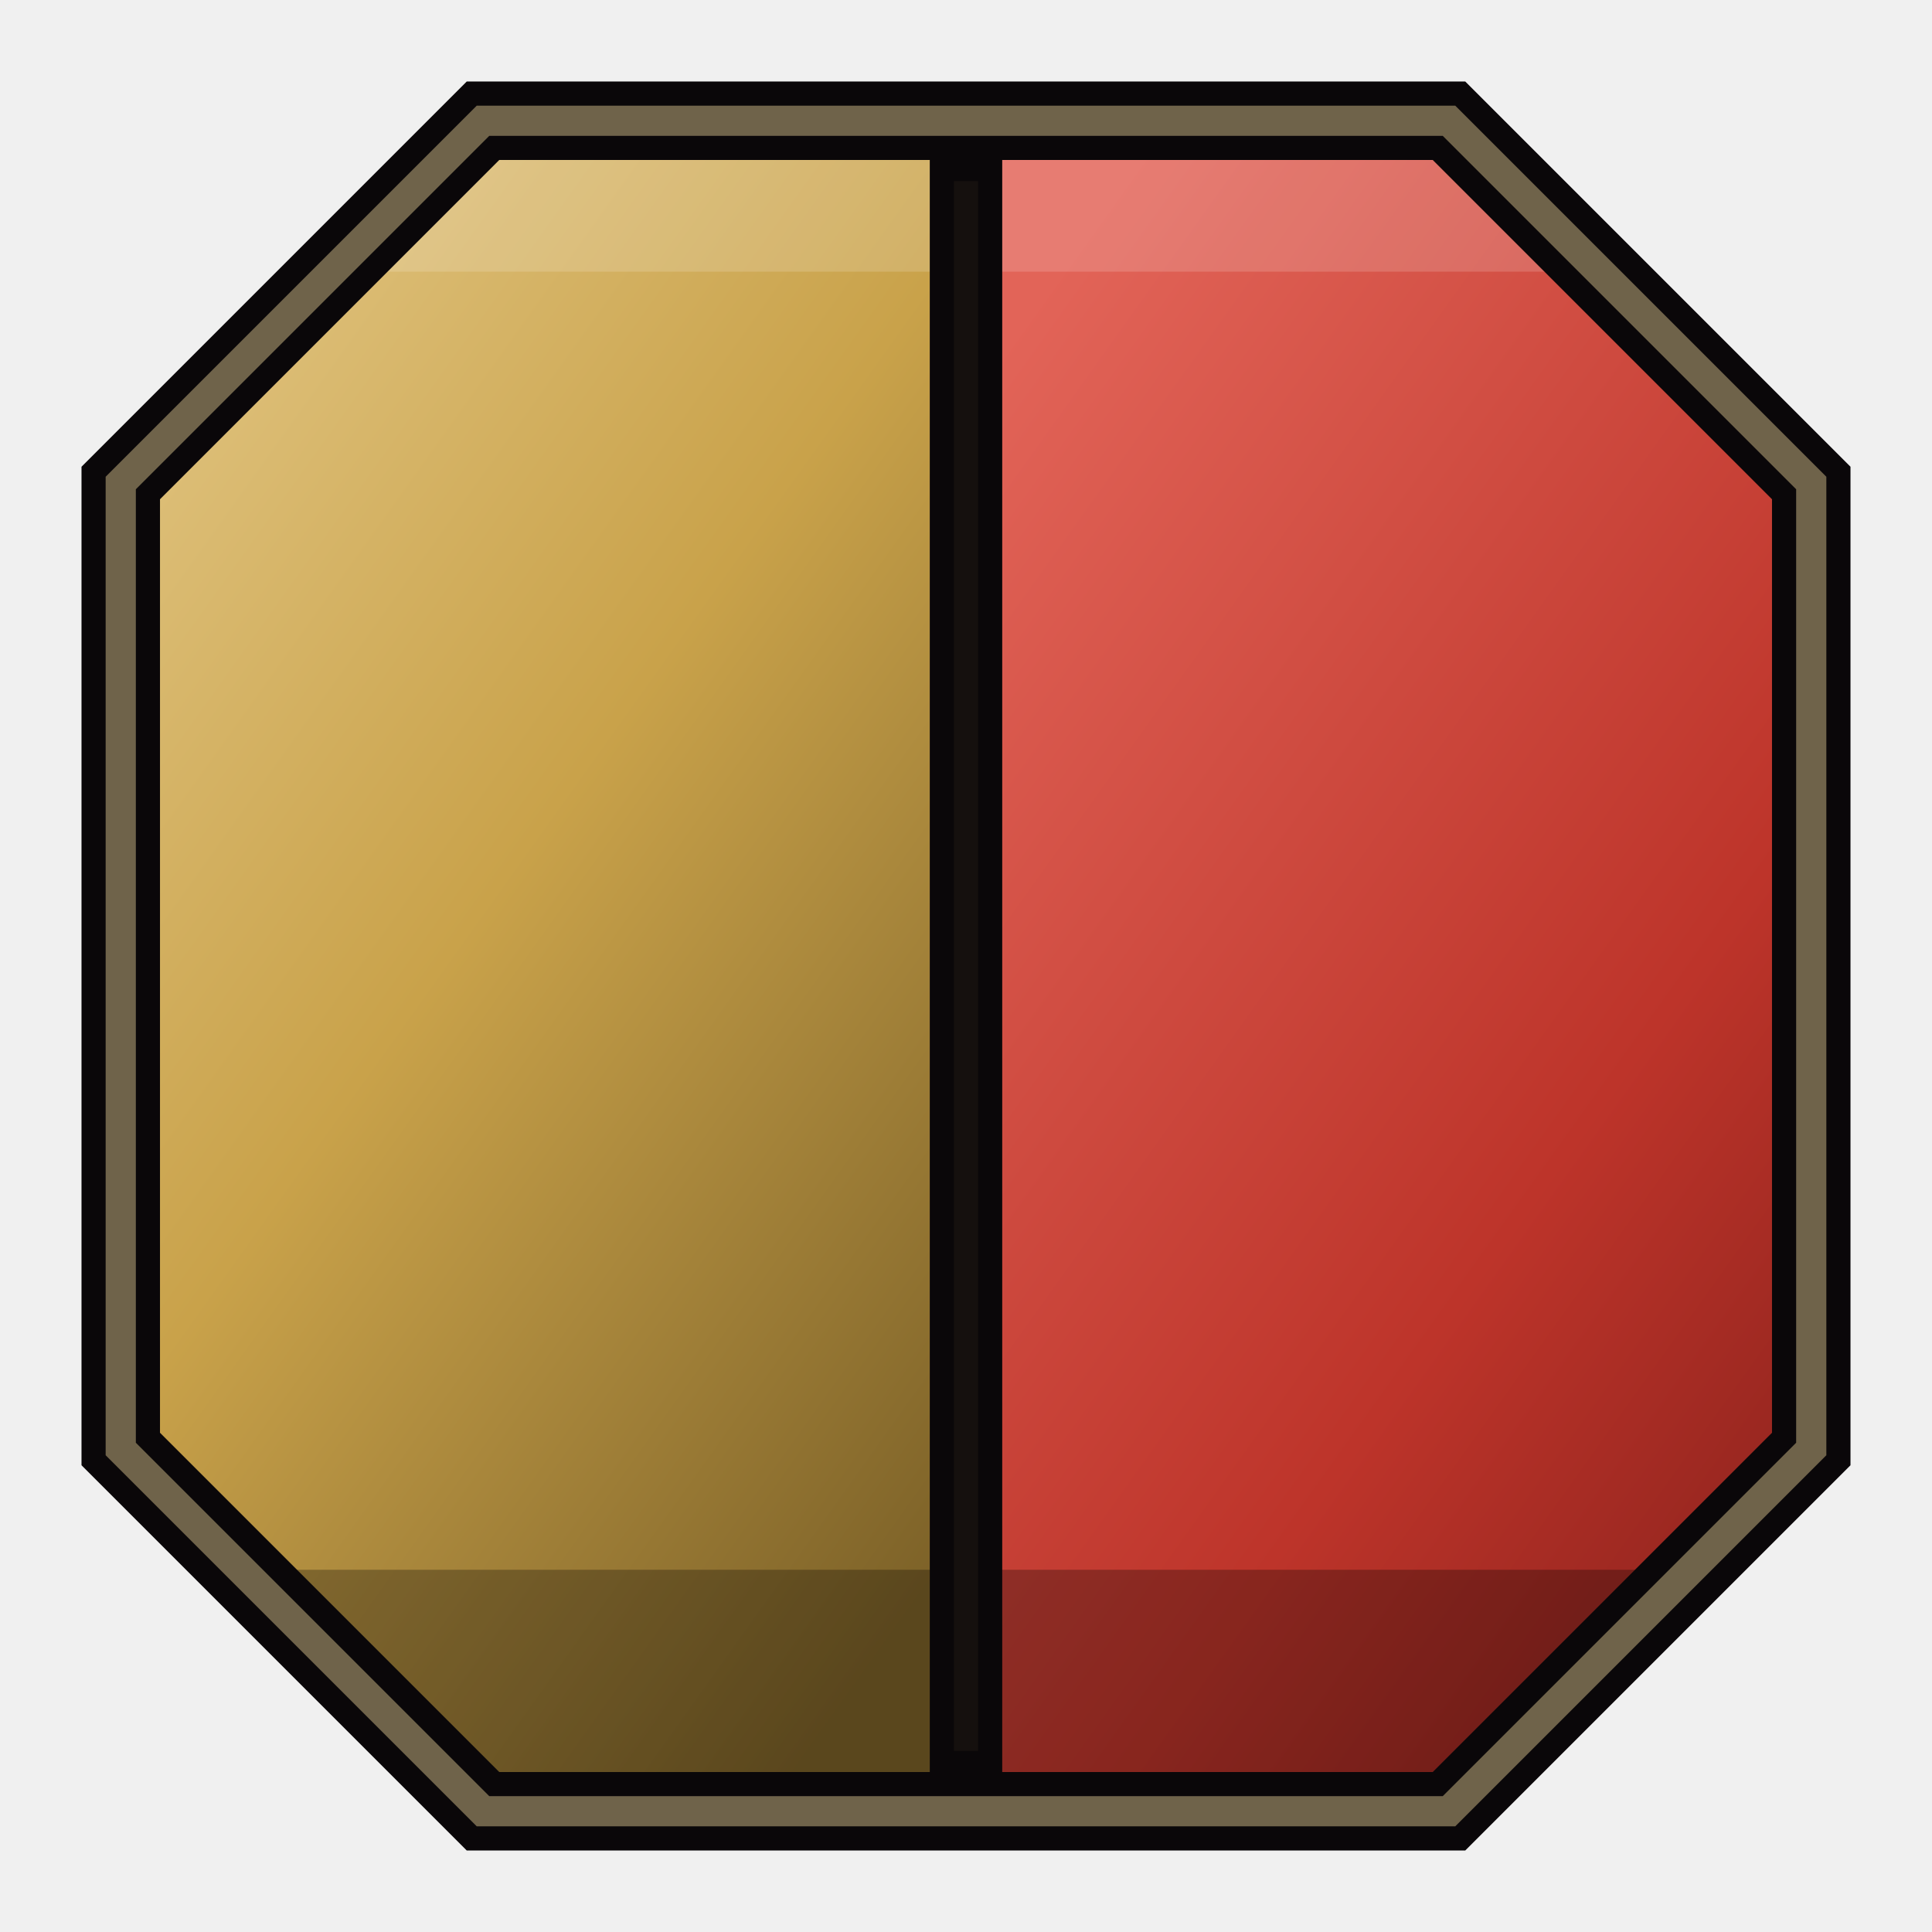
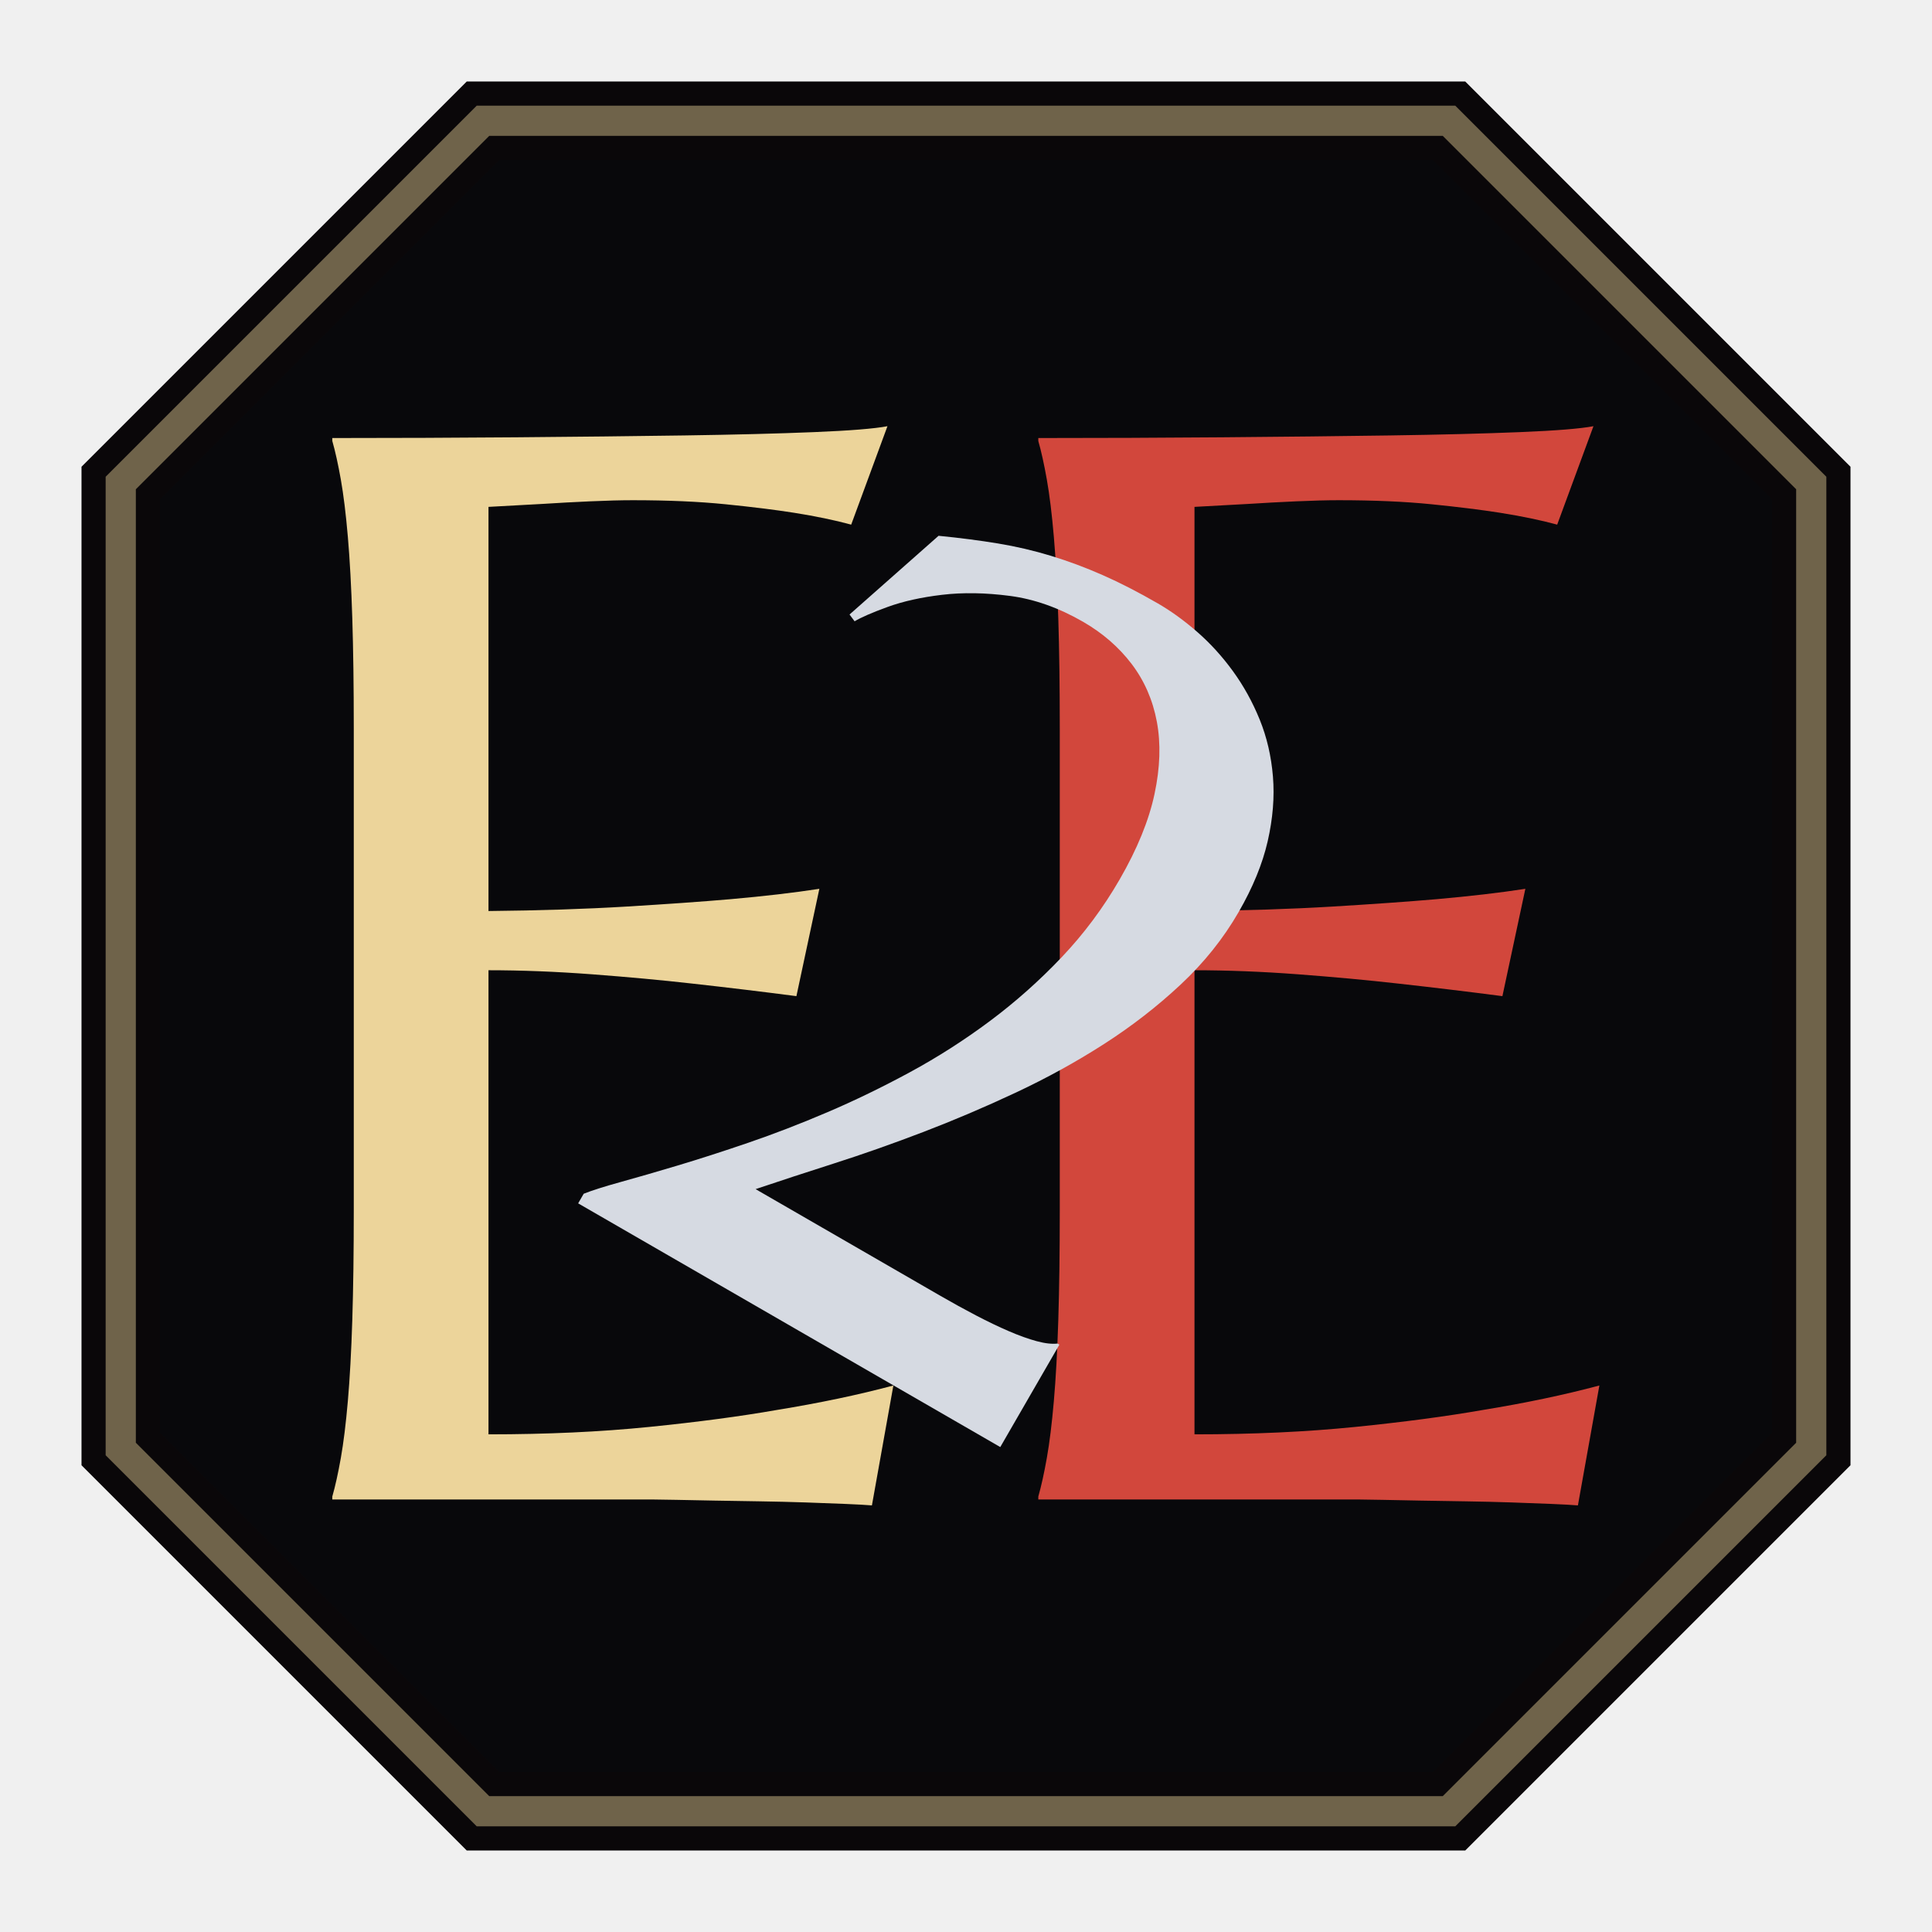
- <svg xmlns="http://www.w3.org/2000/svg" width="64" height="64" viewBox="0 0 64 64" fill="none">
-   <defs>
-     <clipPath id="ete-tile">
-       <path d="M16 4 H48 L60 16 V48 L48 60 H16 L4 48 V16 Z" />
-     </clipPath>
-     <linearGradient id="ete-gold" x1="0" y1="0" x2="0.7" y2="1">
-       <stop offset="0" stop-color="#ecd49a" />
-       <stop offset="0.55" stop-color="#c9a24a" />
-       <stop offset="1" stop-color="#7d6228" />
-     </linearGradient>
-     <linearGradient id="ete-blood" x1="0.3" y1="0" x2="1" y2="1">
-       <stop offset="0" stop-color="#e26458" />
-       <stop offset="0.55" stop-color="#bd342a" />
-       <stop offset="1" stop-color="#6e1714" />
-     </linearGradient>
-   </defs>
-   <g clip-path="url(#ete-tile)">
-     <rect x="0" y="0" width="32" height="64" fill="url(#ete-gold)" />
-     <rect x="32" y="0" width="32" height="64" fill="url(#ete-blood)" />
-     <rect x="0" y="0" width="64" height="9" fill="#fff" fill-opacity="0.16" />
-     <rect x="0" y="52" width="64" height="12" fill="#000" fill-opacity="0.28" />
+ <svg xmlns="http://www.w3.org/2000/svg" width="64" height="64" viewBox="0 0 64 64">
+   <path d="M16 4 H48 L60 16 V48 L48 60 H16 L4 48 V16 Z" fill="#08080b" />
+   <g transform="translate(9.00 12.11) scale(0.02452)">
+     <g transform="translate(-61.1 1531.9)">
+       <path transform="scale(1 -1)" fill="#ecd49a" d="M143 1434Q268 1434 391.5 1435.0Q515 1436 618.0 1437.5Q721 1439 794.0 1442.0Q867 1445 893 1450L844 1317Q811 1326 767 1333Q729 1339 674.5 1344.5Q620 1350 549 1350Q525 1350 491.5 1348.5Q458 1347 427 1345Q391 1343 354 1341V795Q457 796 540.0 801.0Q623 806 681 811Q749 817 801 825L770 680Q701 689 629 697Q567 704 494.0 709.5Q421 715 354 715V88Q472 88 571.0 98.0Q670 108 744 121Q830 135 901 154L872 -8Q860 -7 836.0 -6.0Q812 -5 782.5 -4.0Q753 -3 720.5 -2.5Q688 -2 659.0 -1.5Q630 -1 607.5 -0.5Q585 0 575 0H143V4Q149 25 154.5 56.0Q160 87 164.0 133.0Q168 179 170.0 242.5Q172 306 172 391V1042Q172 1127 170.0 1190.5Q168 1254 164.0 1300.5Q160 1347 154.5 1378.0Q149 1409 143 1430V1434Z" />
+       <path transform="translate(953.8 0) scale(1 -1)" fill="#d2473c" d="M143 1434Q268 1434 391.5 1435.0Q515 1436 618.0 1437.5Q721 1439 794.0 1442.0Q867 1445 893 1450L844 1317Q811 1326 767 1333Q729 1339 674.5 1344.5Q620 1350 549 1350Q525 1350 491.5 1348.5Q458 1347 427 1345Q391 1343 354 1341V795Q457 796 540.0 801.0Q623 806 681 811Q749 817 801 825L770 680Q701 689 629 697Q567 704 494.0 709.5Q421 715 354 715V88Q472 88 571.0 98.0Q670 108 744 121Q830 135 901 154L872 -8Q860 -7 836.0 -6.0Q812 -5 782.5 -4.0Q753 -3 720.5 -2.5Q688 -2 659.0 -1.5Q630 -1 607.5 -0.5Q585 0 575 0H143V4Q149 25 154.5 56.0Q160 87 164.0 133.0Q168 179 170.0 242.5Q172 306 172 391V1042Q172 1127 170.0 1190.5Q168 1254 164.0 1300.5Q160 1347 154.5 1378.0Q149 1409 143 1430V1434Z" />
+       <path transform="translate(457.4 0) scale(1 -1) rotate(-30 541.5 729.0) translate(541.5 729.0) scale(0.75) translate(-541.5 -729.0)" fill="#d6dae2" d="M156 20Q171 39 203.0 71.5Q235 104 277.0 148.5Q319 193 367.0 248.0Q415 303 463.0 367.0Q511 431 555.5 503.5Q600 576 634.0 655.0Q668 734 688.5 819.0Q709 904 709 993Q709 1088 686.5 1157.5Q664 1227 625.0 1272.5Q586 1318 533.5 1340.0Q481 1362 420 1362Q344 1362 282.5 1336.5Q221 1311 175.5 1277.0Q130 1243 101.5 1209.0Q73 1175 63 1157L49 1163L117 1366Q170 1390 216.5 1407.5Q263 1425 310.5 1436.0Q358 1447 408.5 1452.5Q459 1458 520 1458Q561 1458 607.0 1449.0Q653 1440 698.0 1420.0Q743 1400 783.5 1368.5Q824 1337 855.5 1291.5Q887 1246 905.5 1186.0Q924 1126 924 1049Q924 967 899.0 884.5Q874 802 833.0 722.5Q792 643 739.0 567.0Q686 491 630.0 422.0Q574 353 519.0 292.5Q464 232 420 182H805Q842 182 877.5 183.5Q913 185 943.0 188.5Q973 192 995.5 198.0Q1018 204 1030 213H1034V0H156V20Z" />
+     </g>
  </g>
-   <line x1="32" y1="5" x2="32" y2="59" stroke="#0a0709" stroke-width="2.4" />
-   <line x1="32" y1="6" x2="32" y2="58" stroke="#1a1410" stroke-width="0.8" stroke-opacity="0.7" />
-   <path d="M16 4 H48 L60 16 V48 L48 60 H16 L4 48 V16 Z" stroke="#0a0709" stroke-width="2.6" />
-   <path d="M16 4 H48 L60 16 V48 L48 60 H16 L4 48 V16 Z" stroke="#ecd49a" stroke-opacity="0.45" stroke-width="1" />
+   <path d="M16 4 H48 L60 16 V48 L48 60 H16 L4 48 V16 Z" fill="none" stroke="#0a0709" stroke-width="2.6" />
+   <path d="M16 4 H48 L60 16 V48 L48 60 H16 L4 48 V16 Z" fill="none" stroke="#ecd49a" stroke-opacity="0.45" stroke-width="1" />
</svg>
